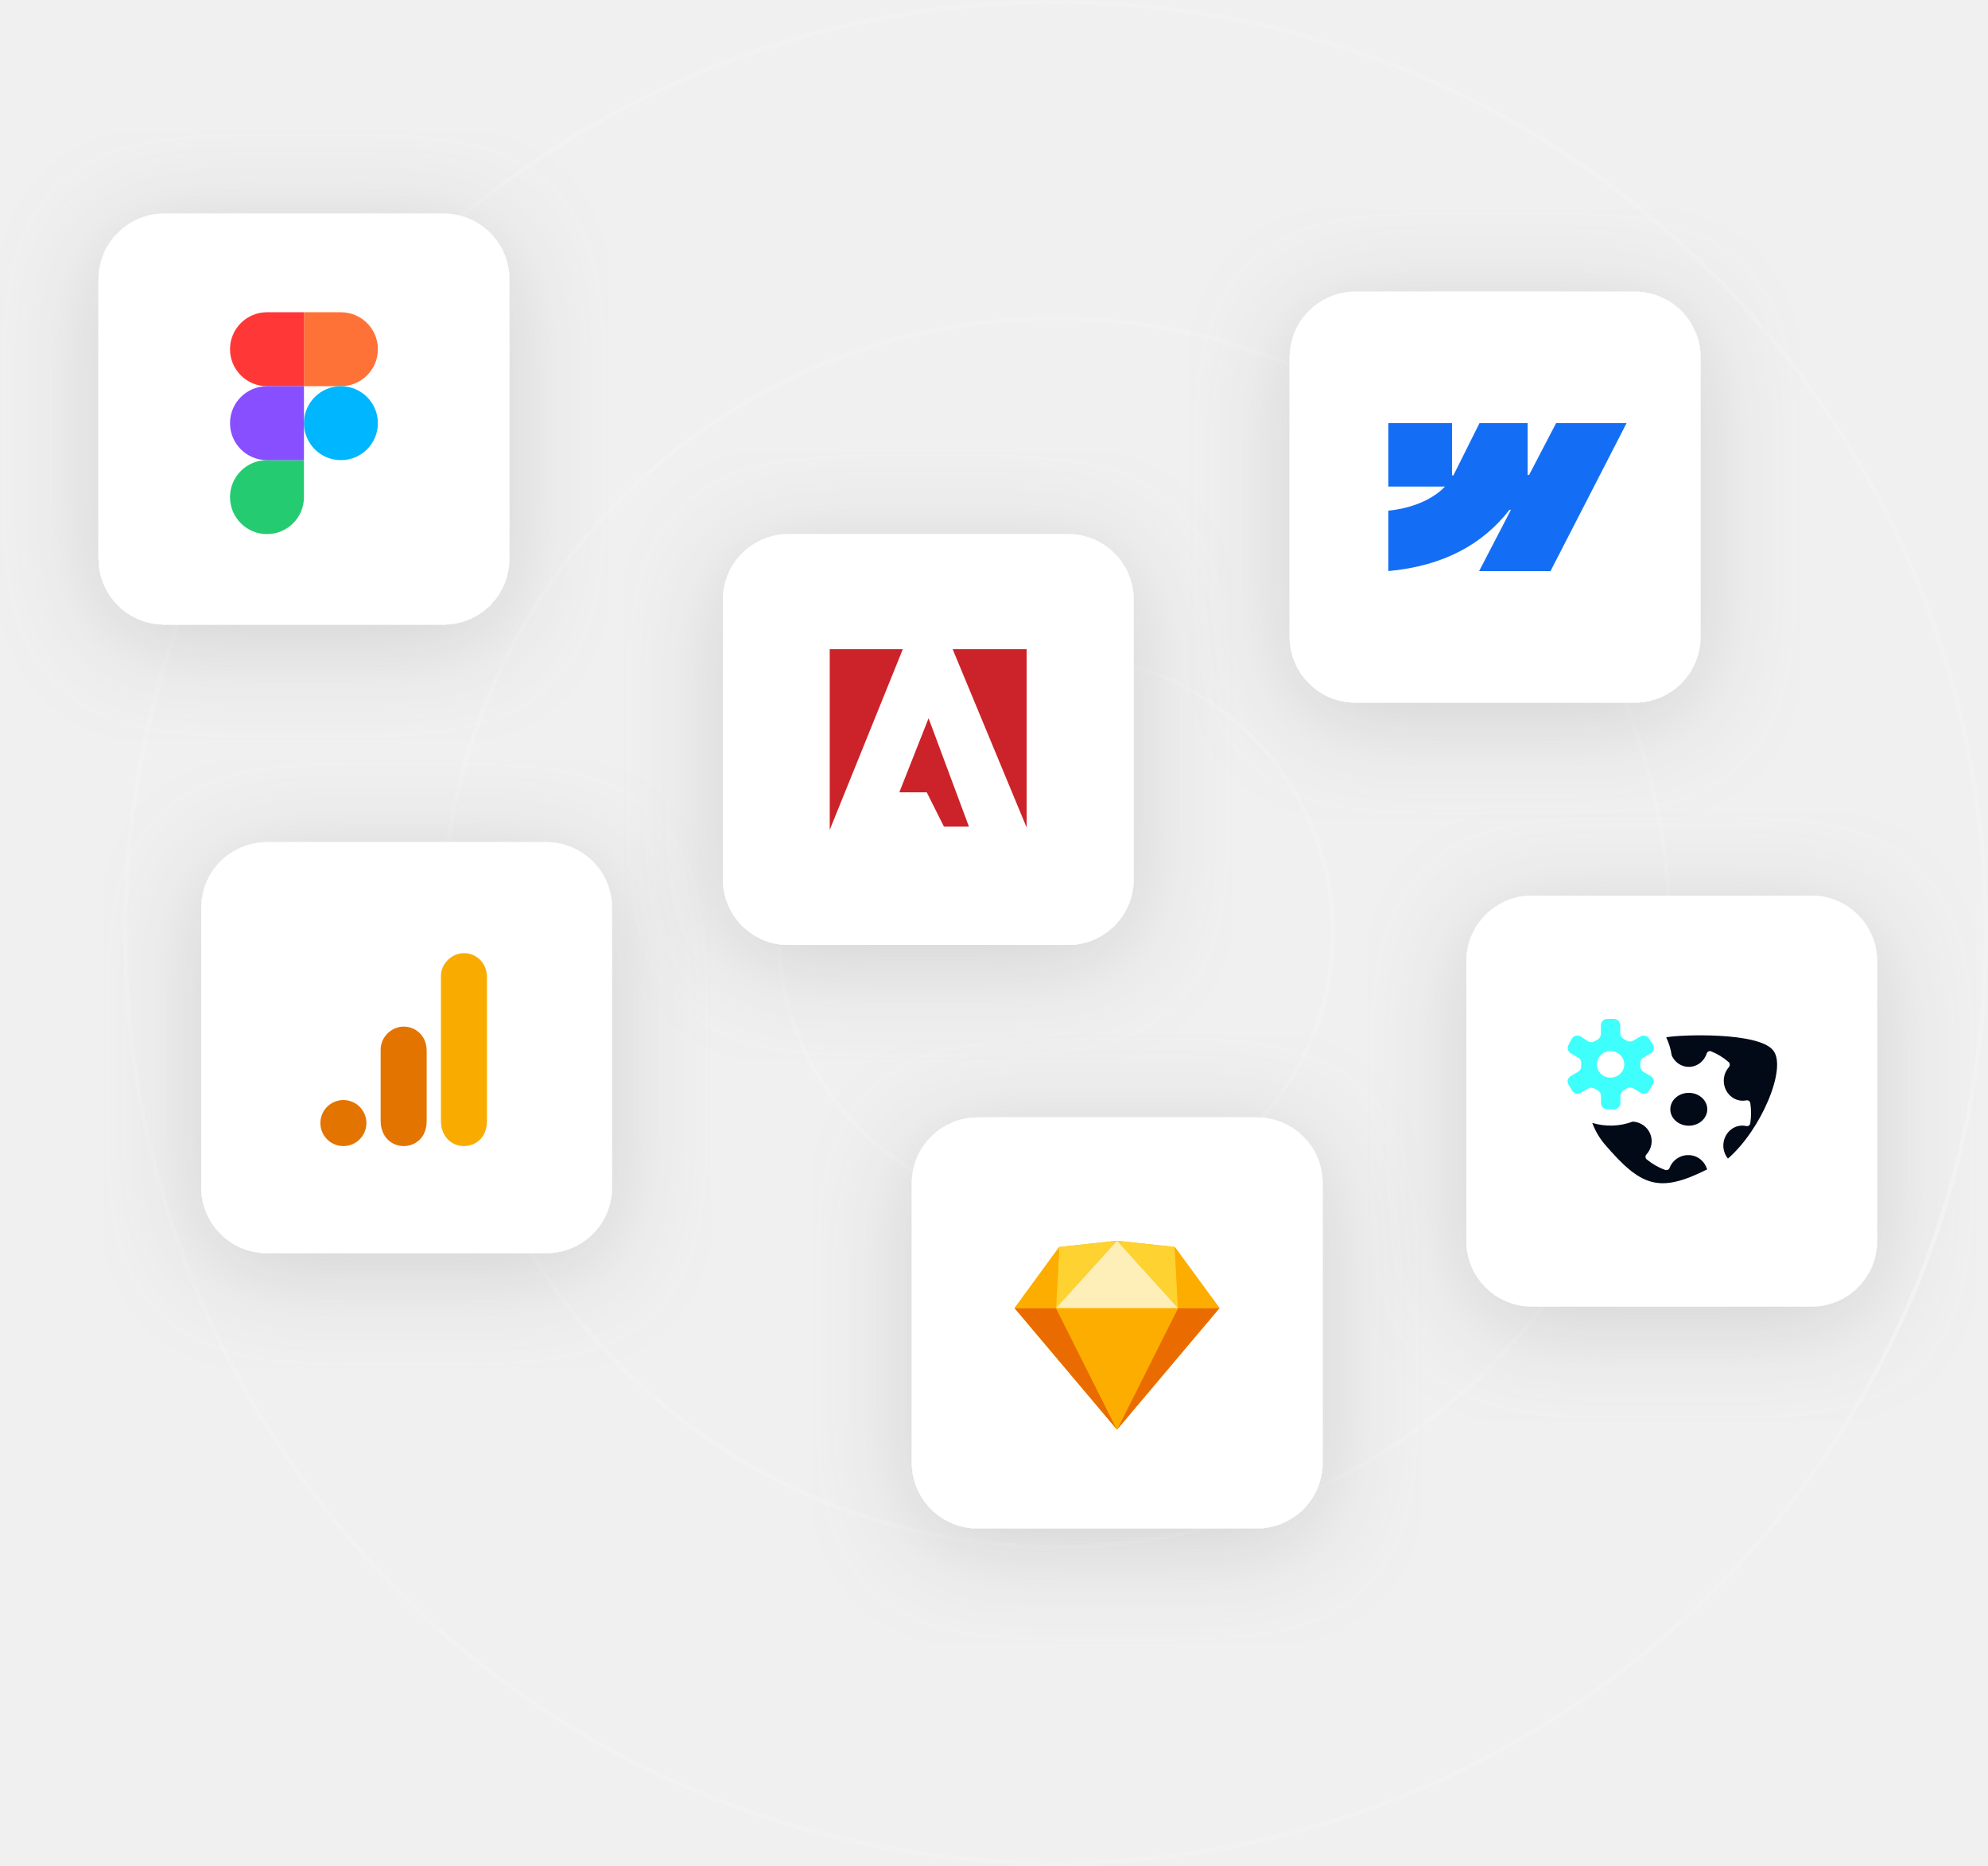
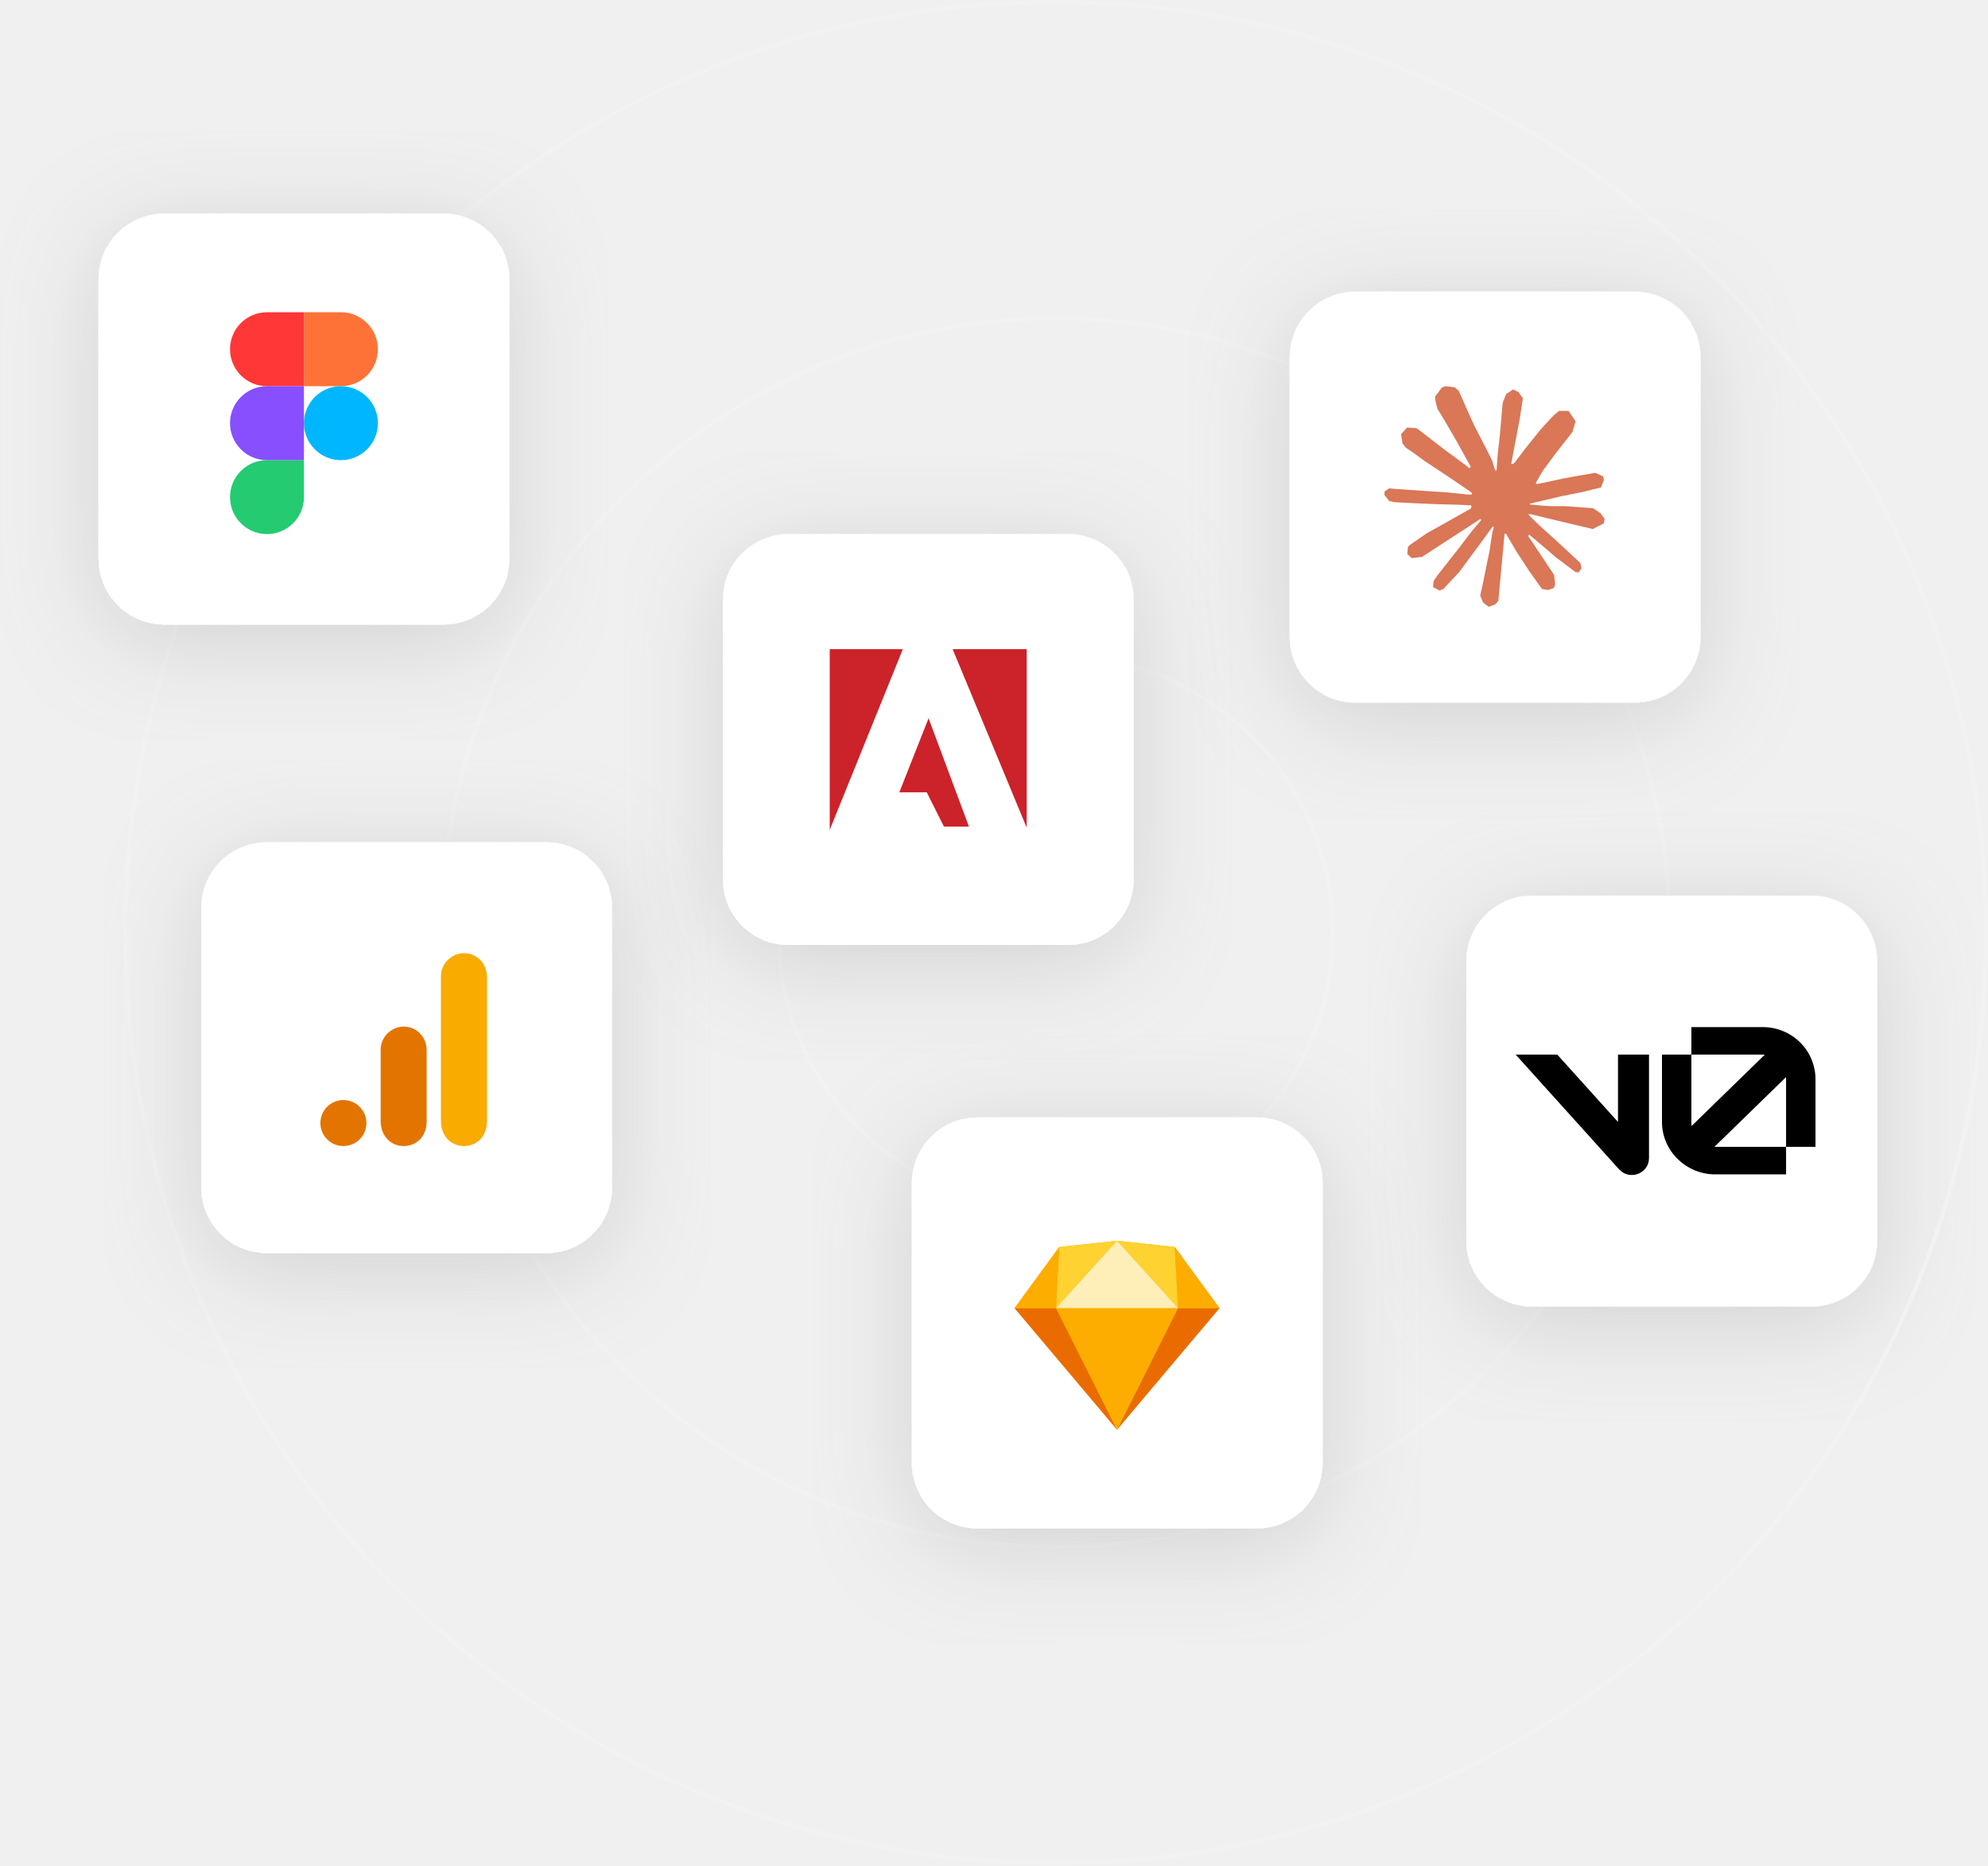
<svg xmlns="http://www.w3.org/2000/svg" width="484" height="454" viewBox="0 0 484 454" fill="none">
  <circle cx="257" cy="227" r="67.5" stroke="#F2F2F2" />
  <circle cx="257" cy="227" r="149.5" stroke="#F2F2F2" />
-   <g filter="url(#filter0_d_53_170)">
+   <g filter="url(#filter0_d_69_75)">
    <rect x="357" y="218" width="100" height="100" rx="16" fill="white" />
  </g>
-   <path d="M411.155 274C413.641 274 415.655 272.209 415.655 270C415.655 267.791 413.641 266 411.155 266C408.67 266 406.655 267.791 406.655 270C406.655 272.209 408.67 274 411.155 274Z" fill="#020917" />
-   <path d="M412.746 281.461C412.151 281.238 411.517 281.133 410.88 281.152C410.243 281.171 409.617 281.313 409.036 281.571C408.456 281.829 407.932 282.197 407.497 282.655C407.061 283.112 406.721 283.65 406.496 284.236C406.424 284.45 406.268 284.626 406.063 284.727C405.859 284.828 405.622 284.845 405.405 284.774C403.749 284.163 402.212 283.277 400.86 282.155C400.703 281.996 400.615 281.783 400.615 281.562C400.615 281.34 400.703 281.127 400.86 280.969C401.478 280.299 401.889 279.469 402.046 278.577C402.203 277.686 402.099 276.768 401.747 275.933C401.394 275.097 400.807 274.377 400.054 273.858C399.301 273.339 398.414 273.041 397.496 273C394.343 274.183 390.879 274.294 387.655 273.313C388.348 275.193 389.363 276.942 390.655 278.484C399.473 288.713 403.746 290.593 415.655 284.617C415.609 284.555 415.57 284.487 415.542 284.416C415.324 283.752 414.96 283.143 414.477 282.632C413.994 282.122 413.403 281.722 412.746 281.461Z" fill="#020917" />
-   <path d="M431.705 255.678C428.167 251.116 408.955 251.823 405.655 252.484C406.318 253.878 406.772 255.37 407.001 256.909C407.314 257.607 407.782 258.215 408.364 258.684C408.947 259.153 409.628 259.468 410.35 259.605C411.072 259.741 411.815 259.693 412.517 259.467C413.218 259.24 413.858 258.84 414.382 258.301C414.89 257.776 415.276 257.136 415.511 256.43C415.58 256.213 415.729 256.033 415.924 255.93C416.12 255.828 416.346 255.811 416.553 255.883C418.135 256.505 419.603 257.408 420.895 258.552C421.044 258.713 421.128 258.93 421.128 259.156C421.128 259.382 421.044 259.599 420.895 259.76C420.236 260.51 419.819 261.458 419.701 262.47C419.584 263.482 419.773 264.508 420.241 265.401C420.71 266.294 421.434 267.01 422.311 267.447C423.188 267.884 424.173 268.02 425.128 267.835C425.338 267.779 425.56 267.813 425.747 267.928C425.934 268.043 426.07 268.231 426.126 268.451C426.371 270.091 426.371 271.761 426.126 273.401C426.108 273.512 426.069 273.619 426.01 273.715C425.952 273.81 425.876 273.892 425.787 273.956C425.698 274.02 425.597 274.064 425.492 274.086C425.386 274.109 425.277 274.108 425.171 274.085C424.224 273.867 423.235 273.968 422.345 274.373C421.455 274.778 420.708 275.467 420.211 276.342C419.715 277.217 419.492 278.235 419.576 279.25C419.659 280.265 420.045 281.227 420.677 282C428.775 275.02 435.135 259.92 431.705 255.678Z" fill="#020917" />
-   <path d="M401.82 261.887L400.099 260.878C399.865 260.739 399.673 260.543 399.541 260.31C399.41 260.077 399.343 259.814 399.349 259.547V258.732C399.345 258.463 399.415 258.199 399.551 257.965C399.686 257.732 399.883 257.537 400.121 257.401L401.842 256.392C402.029 256.292 402.193 256.156 402.325 255.992C402.456 255.829 402.551 255.64 402.605 255.439C402.659 255.238 402.67 255.029 402.637 254.824C402.604 254.618 402.529 254.422 402.416 254.246L401.555 252.872C401.454 252.688 401.316 252.526 401.148 252.397C400.981 252.267 400.788 252.172 400.581 252.118C400.374 252.063 400.158 252.051 399.946 252.081C399.734 252.111 399.531 252.183 399.349 252.293L397.605 253.301C397.367 253.435 397.097 253.506 396.822 253.506C396.547 253.506 396.277 253.435 396.039 253.301L395.244 252.851C395.007 252.715 394.81 252.52 394.674 252.286C394.539 252.053 394.469 251.788 394.472 251.52V249.524C394.472 249.127 394.313 248.746 394.029 248.461C393.745 248.177 393.357 248.011 392.95 248H391.317C390.901 248 390.503 248.161 390.209 248.446C389.915 248.732 389.75 249.12 389.75 249.524V251.67C389.753 251.939 389.684 252.203 389.548 252.437C389.412 252.67 389.216 252.865 388.978 253.001L388.184 253.452C387.945 253.585 387.675 253.656 387.4 253.656C387.125 253.656 386.855 253.585 386.617 253.452L384.874 252.293C384.693 252.182 384.491 252.109 384.28 252.077C384.069 252.046 383.853 252.056 383.647 252.109C383.44 252.161 383.247 252.254 383.078 252.381C382.91 252.509 382.77 252.669 382.667 252.851L381.917 254.267C381.804 254.443 381.728 254.64 381.696 254.845C381.663 255.05 381.674 255.26 381.728 255.461C381.781 255.662 381.877 255.85 382.008 256.014C382.139 256.178 382.304 256.314 382.491 256.414L384.212 257.422C384.442 257.559 384.632 257.752 384.764 257.981C384.895 258.211 384.964 258.469 384.962 258.732V259.59C384.957 259.851 384.884 260.107 384.749 260.332C384.614 260.558 384.421 260.746 384.19 260.878L382.469 261.887C382.281 261.987 382.117 262.123 381.986 262.287C381.855 262.45 381.759 262.639 381.706 262.84C381.652 263.041 381.641 263.25 381.674 263.455C381.706 263.661 381.781 263.857 381.895 264.033L382.711 265.407C382.814 265.589 382.954 265.749 383.122 265.876C383.291 266.004 383.484 266.097 383.691 266.149C383.897 266.201 384.113 266.212 384.324 266.18C384.535 266.149 384.737 266.075 384.918 265.965L386.639 264.956C386.877 264.822 387.147 264.752 387.422 264.752C387.697 264.752 387.967 264.822 388.206 264.956L389 265.407C389.238 265.543 389.434 265.738 389.57 265.971C389.706 266.205 389.775 266.469 389.772 266.738V268.476C389.772 268.88 389.937 269.268 390.231 269.554C390.525 269.839 390.923 270 391.339 270H392.95C393.365 270 393.764 269.839 394.057 269.554C394.351 269.268 394.516 268.88 394.516 268.476V266.695C394.513 266.426 394.583 266.162 394.719 265.928C394.854 265.695 395.051 265.5 395.289 265.364L396.083 264.913C396.321 264.779 396.591 264.709 396.866 264.709C397.141 264.709 397.411 264.779 397.649 264.913L399.349 265.943C399.529 266.054 399.731 266.127 399.942 266.159C400.153 266.19 400.369 266.18 400.576 266.128C400.782 266.075 400.976 265.983 401.144 265.855C401.313 265.727 401.452 265.567 401.555 265.385L402.371 264.012C402.487 263.838 402.565 263.644 402.6 263.441C402.636 263.237 402.629 263.029 402.58 262.828C402.53 262.627 402.439 262.439 402.312 262.273C402.185 262.108 402.025 261.969 401.842 261.865L401.82 261.887ZM392.133 262.316C391.473 262.32 390.827 262.134 390.276 261.78C389.725 261.427 389.295 260.922 389.039 260.33C388.784 259.739 388.715 259.086 388.841 258.456C388.967 257.826 389.282 257.247 389.747 256.791C390.212 256.336 390.806 256.025 391.453 255.898C392.1 255.771 392.771 255.834 393.381 256.079C393.991 256.324 394.513 256.739 394.88 257.272C395.247 257.806 395.443 258.433 395.443 259.075C395.437 259.931 395.084 260.75 394.459 261.353C393.835 261.956 392.991 262.295 392.111 262.295L392.133 262.316Z" fill="#3EFFFC" />
+   <path d="M411.783 250H429.207C432.6 250 435.854 251.336 438.253 253.713C440.652 256.091 442 259.316 442 262.679V279.146H434.841V262.679C434.841 262.51 434.834 262.342 434.821 262.177L417.397 279.144L417.573 279.148L434.841 279.146V285.845H417.577C410.509 285.845 404.626 280.114 404.626 273.112V256.687H411.783V273.112C411.783 273.427 411.806 273.74 411.856 274.048L429.662 256.706C429.51 256.694 429.357 256.688 429.205 256.688H411.783V250ZM394.183 284.613L369 256.685H379.132L393.916 273.081V256.685H401.469V281.856C401.469 285.654 396.736 287.444 394.183 284.61V284.613Z" fill="black" />
  <circle cx="257" cy="227" r="226.5" stroke="#F2F2F2" />
-   <g filter="url(#filter1_d_53_170)">
+   <g filter="url(#filter1_d_69_75)">
    <rect x="24" y="52" width="100" height="100" rx="16" fill="white" />
  </g>
  <path d="M56 121C56 116.029 60.029 112 65 112H74V121C74 125.971 69.971 130 65 130C60.029 130 56 125.971 56 121Z" fill="#24CB71" />
  <path d="M74 76V94H83C87.971 94 92 89.971 92 85C92 80.029 87.971 76 83 76H74Z" fill="#FF7237" />
  <path d="M83 112C87.971 112 92 107.971 92 103C92 98.029 87.971 94 83 94C78.029 94 74 98.029 74 103C74 107.971 78.029 112 83 112Z" fill="#00B6FF" />
  <path d="M56 85C56 89.971 60.029 94 65 94H74V76H65C60.029 76 56 80.029 56 85Z" fill="#FF3737" />
  <path d="M56 103C56 107.971 60.029 112 65 112H74V94H65C60.029 94 56 98.029 56 103Z" fill="#874FFF" />
-   <g filter="url(#filter2_d_53_170)">
+   <g filter="url(#filter2_d_69_75)">
    <rect x="49" y="205" width="100" height="100" rx="16" fill="white" />
  </g>
  <path d="M107.348 237.603V272.82C107.348 276.761 110.069 278.956 112.951 278.956C115.619 278.956 118.553 277.089 118.553 272.82V237.87C118.553 234.257 115.886 232 112.951 232C110.016 232 107.348 234.489 107.348 237.603Z" fill="#F9AB00" />
  <path d="M92.674 255.478V272.82C92.674 276.761 95.395 278.956 98.277 278.956C100.945 278.956 103.879 277.089 103.879 272.82V255.745C103.879 252.133 101.211 249.875 98.277 249.875C95.342 249.875 92.674 252.365 92.674 255.478Z" fill="#E37400" />
  <path d="M83.603 278.957C86.697 278.957 89.206 276.448 89.206 273.354C89.206 270.26 86.697 267.751 83.603 267.751C80.508 267.751 78 270.26 78 273.354C78 276.448 80.508 278.957 83.603 278.957Z" fill="#E37400" />
-   <g filter="url(#filter3_d_53_170)">
+   <g filter="url(#filter3_d_69_75)">
    <rect x="176" y="130" width="100" height="100" rx="16" fill="white" />
  </g>
-   <g clip-path="url(#clip0_53_170)">
+   <g clip-path="url(#clip0_69_75)">
    <path fill-rule="evenodd" clip-rule="evenodd" d="M202.006 158H219.804L202.006 201.991V158ZM231.929 158H249.95V201.426L231.929 158ZM226.071 174.821L235.897 201.2H229.816L225.626 192.847H218.951L226.071 174.821Z" fill="#CC2229" />
  </g>
-   <g filter="url(#filter4_d_53_170)">
+   <g filter="url(#filter4_d_69_75)">
    <rect x="314" y="71" width="100" height="100" rx="16" fill="white" />
  </g>
-   <path fill-rule="evenodd" clip-rule="evenodd" d="M396 103L377.493 139H360.109L367.855 124.08H367.507C361.118 132.334 351.584 137.767 338 139V124.287C338 124.287 346.69 123.776 351.799 118.431H338V103H353.508V115.692L353.856 115.691L360.193 103H371.922V115.612L372.27 115.611L378.845 103H396Z" fill="#146EF5" />
-   <g filter="url(#filter5_d_53_170)">
+   <path d="M347.528 129.712L358.089 123.787L358.267 123.272L358.089 122.986H357.574L355.809 122.877L349.775 122.714L344.542 122.497L339.472 122.225L338.196 121.953L337 120.377L337.123 119.59L338.196 118.869L339.733 119.003L343.128 119.235L348.224 119.587L351.921 119.804L357.397 120.373H358.267L358.39 120.021L358.093 119.804L357.861 119.587L352.588 116.013L346.879 112.237L343.89 110.062L342.273 108.961L341.458 107.928L341.106 105.673L342.574 104.057L344.546 104.191L345.049 104.325L347.046 105.862L351.312 109.163L356.882 113.266L357.698 113.944L358.024 113.712L358.064 113.549L357.698 112.936L354.668 107.46L351.435 101.89L349.996 99.581L349.616 98.197C349.482 97.628 349.384 97.149 349.384 96.566L351.054 94.297L351.979 94L354.208 94.297L355.146 95.113L356.531 98.28L358.774 103.267L362.253 110.048L363.272 112.059L363.815 113.922L364.018 114.491H364.37V114.165L364.656 110.345L365.185 105.655L365.7 99.621L365.877 97.921L366.718 95.885L368.389 94.783L369.694 95.406L370.766 96.943L370.618 97.936L369.98 102.082L368.73 108.576L367.914 112.925H368.389L368.932 112.382L371.132 109.461L374.829 104.84L376.46 103.006L378.363 100.98L379.584 100.016H381.892L383.592 102.542L382.831 105.152L380.454 108.167L378.482 110.722L375.655 114.527L373.89 117.572L374.053 117.814L374.474 117.774L380.86 116.415L384.31 115.792L388.427 115.085L390.29 115.955L390.493 116.839L389.761 118.648L385.357 119.735L380.193 120.768L372.502 122.587L372.408 122.656L372.517 122.79L375.981 123.117L377.464 123.196H381.092L387.847 123.7L389.612 124.867L390.67 126.295L390.493 127.382L387.774 128.767L384.107 127.897L375.547 125.86L372.611 125.128H372.205V125.371L374.651 127.763L379.134 131.811L384.748 137.03L385.035 138.32L384.313 139.338L383.552 139.23L378.62 135.518L376.717 133.848L372.408 130.22H372.122V130.6L373.115 132.054L378.359 139.936L378.631 142.354L378.25 143.14L376.891 143.615L375.398 143.343L372.328 139.034L369.161 134.181L366.606 129.832L366.294 130.01L364.786 146.25L364.08 147.079L362.449 147.703L361.09 146.67L360.369 144.999L361.09 141.698L361.96 137.388L362.666 133.964L363.304 129.709L363.685 128.295L363.659 128.201L363.348 128.241L360.14 132.644L355.262 139.237L351.402 143.368L350.478 143.734L348.876 142.904L349.025 141.422L349.92 140.103L355.262 133.308L358.484 129.096L360.564 126.665L360.55 126.313H360.427L346.238 135.526L343.712 135.852L342.625 134.833L342.759 133.163L343.273 132.619L347.539 129.683L347.525 129.698L347.528 129.712Z" fill="#D97757" />
+   <g filter="url(#filter5_d_69_75)">
    <rect x="222" y="272" width="100" height="100" rx="16" fill="white" />
  </g>
-   <g clip-path="url(#clip1_53_170)">
+   <g clip-path="url(#clip1_69_75)">
    <path d="M257.887 303.514L271.95 302L286.012 303.514L296.899 318.395L271.95 347.977L247 318.395L257.887 303.514Z" fill="#FDB300" />
    <path d="M257.106 318.395L271.95 347.977L247 318.395H257.106Z" fill="#EA6C00" />
    <path d="M286.793 318.395L271.95 347.977L296.899 318.395H286.793Z" fill="#EA6C00" />
    <path d="M257.106 318.395H286.793L271.95 347.977L257.106 318.395Z" fill="#FDAD00" />
    <path d="M271.95 302L257.887 303.514L257.106 318.395L271.95 302Z" fill="#FDD231" />
    <path d="M271.95 302L286.012 303.514L286.793 318.395L271.95 302Z" fill="#FDD231" />
    <path d="M296.899 318.395L286.012 303.514L286.793 318.395H296.899Z" fill="#FDAD00" />
    <path d="M247 318.395L257.887 303.514L257.106 318.395H247Z" fill="#FDAD00" />
    <path d="M271.95 302L257.106 318.395H286.793L271.95 302Z" fill="#FEEEB7" />
  </g>
  <defs>
-     <filter id="filter0_d_53_170" x="333" y="198" width="148" height="148" filterUnits="userSpaceOnUse" color-interpolation-filters="sRGB">
+     <filter id="filter0_d_69_75" x="333" y="198" width="148" height="148" filterUnits="userSpaceOnUse" color-interpolation-filters="sRGB">
      <feFlood flood-opacity="0" result="BackgroundImageFix" />
      <feColorMatrix in="SourceAlpha" type="matrix" values="0 0 0 0 0 0 0 0 0 0 0 0 0 0 0 0 0 0 127 0" result="hardAlpha" />
      <feOffset dy="4" />
      <feGaussianBlur stdDeviation="12" />
      <feComposite in2="hardAlpha" operator="out" />
      <feColorMatrix type="matrix" values="0 0 0 0 0.472 0 0 0 0 0.472 0 0 0 0 0.472 0 0 0 0.25 0" />
-       <feBlend mode="normal" in2="BackgroundImageFix" result="effect1_dropShadow_53_170" />
-       <feBlend mode="normal" in="SourceGraphic" in2="effect1_dropShadow_53_170" result="shape" />
+       <feBlend mode="normal" in2="BackgroundImageFix" result="effect1_dropShadow_69_75" />
+       <feBlend mode="normal" in="SourceGraphic" in2="effect1_dropShadow_69_75" result="shape" />
    </filter>
-     <filter id="filter1_d_53_170" x="0" y="32" width="148" height="148" filterUnits="userSpaceOnUse" color-interpolation-filters="sRGB">
+     <filter id="filter1_d_69_75" x="0" y="32" width="148" height="148" filterUnits="userSpaceOnUse" color-interpolation-filters="sRGB">
      <feFlood flood-opacity="0" result="BackgroundImageFix" />
      <feColorMatrix in="SourceAlpha" type="matrix" values="0 0 0 0 0 0 0 0 0 0 0 0 0 0 0 0 0 0 127 0" result="hardAlpha" />
      <feOffset dy="4" />
      <feGaussianBlur stdDeviation="12" />
      <feComposite in2="hardAlpha" operator="out" />
      <feColorMatrix type="matrix" values="0 0 0 0 0.472 0 0 0 0 0.472 0 0 0 0 0.472 0 0 0 0.25 0" />
-       <feBlend mode="normal" in2="BackgroundImageFix" result="effect1_dropShadow_53_170" />
-       <feBlend mode="normal" in="SourceGraphic" in2="effect1_dropShadow_53_170" result="shape" />
+       <feBlend mode="normal" in2="BackgroundImageFix" result="effect1_dropShadow_69_75" />
+       <feBlend mode="normal" in="SourceGraphic" in2="effect1_dropShadow_69_75" result="shape" />
    </filter>
-     <filter id="filter2_d_53_170" x="25" y="185" width="148" height="148" filterUnits="userSpaceOnUse" color-interpolation-filters="sRGB">
+     <filter id="filter2_d_69_75" x="25" y="185" width="148" height="148" filterUnits="userSpaceOnUse" color-interpolation-filters="sRGB">
      <feFlood flood-opacity="0" result="BackgroundImageFix" />
      <feColorMatrix in="SourceAlpha" type="matrix" values="0 0 0 0 0 0 0 0 0 0 0 0 0 0 0 0 0 0 127 0" result="hardAlpha" />
      <feOffset dy="4" />
      <feGaussianBlur stdDeviation="12" />
      <feComposite in2="hardAlpha" operator="out" />
      <feColorMatrix type="matrix" values="0 0 0 0 0.472 0 0 0 0 0.472 0 0 0 0 0.472 0 0 0 0.25 0" />
-       <feBlend mode="normal" in2="BackgroundImageFix" result="effect1_dropShadow_53_170" />
-       <feBlend mode="normal" in="SourceGraphic" in2="effect1_dropShadow_53_170" result="shape" />
+       <feBlend mode="normal" in2="BackgroundImageFix" result="effect1_dropShadow_69_75" />
+       <feBlend mode="normal" in="SourceGraphic" in2="effect1_dropShadow_69_75" result="shape" />
    </filter>
-     <filter id="filter3_d_53_170" x="152" y="110" width="148" height="148" filterUnits="userSpaceOnUse" color-interpolation-filters="sRGB">
+     <filter id="filter3_d_69_75" x="152" y="110" width="148" height="148" filterUnits="userSpaceOnUse" color-interpolation-filters="sRGB">
      <feFlood flood-opacity="0" result="BackgroundImageFix" />
      <feColorMatrix in="SourceAlpha" type="matrix" values="0 0 0 0 0 0 0 0 0 0 0 0 0 0 0 0 0 0 127 0" result="hardAlpha" />
      <feOffset dy="4" />
      <feGaussianBlur stdDeviation="12" />
      <feComposite in2="hardAlpha" operator="out" />
      <feColorMatrix type="matrix" values="0 0 0 0 0.472 0 0 0 0 0.472 0 0 0 0 0.472 0 0 0 0.25 0" />
-       <feBlend mode="normal" in2="BackgroundImageFix" result="effect1_dropShadow_53_170" />
-       <feBlend mode="normal" in="SourceGraphic" in2="effect1_dropShadow_53_170" result="shape" />
+       <feBlend mode="normal" in2="BackgroundImageFix" result="effect1_dropShadow_69_75" />
+       <feBlend mode="normal" in="SourceGraphic" in2="effect1_dropShadow_69_75" result="shape" />
    </filter>
-     <filter id="filter4_d_53_170" x="290" y="51" width="148" height="148" filterUnits="userSpaceOnUse" color-interpolation-filters="sRGB">
+     <filter id="filter4_d_69_75" x="290" y="51" width="148" height="148" filterUnits="userSpaceOnUse" color-interpolation-filters="sRGB">
      <feFlood flood-opacity="0" result="BackgroundImageFix" />
      <feColorMatrix in="SourceAlpha" type="matrix" values="0 0 0 0 0 0 0 0 0 0 0 0 0 0 0 0 0 0 127 0" result="hardAlpha" />
      <feOffset dy="4" />
      <feGaussianBlur stdDeviation="12" />
      <feComposite in2="hardAlpha" operator="out" />
      <feColorMatrix type="matrix" values="0 0 0 0 0.472 0 0 0 0 0.472 0 0 0 0 0.472 0 0 0 0.25 0" />
-       <feBlend mode="normal" in2="BackgroundImageFix" result="effect1_dropShadow_53_170" />
-       <feBlend mode="normal" in="SourceGraphic" in2="effect1_dropShadow_53_170" result="shape" />
+       <feBlend mode="normal" in2="BackgroundImageFix" result="effect1_dropShadow_69_75" />
+       <feBlend mode="normal" in="SourceGraphic" in2="effect1_dropShadow_69_75" result="shape" />
    </filter>
-     <filter id="filter5_d_53_170" x="198" y="252" width="148" height="148" filterUnits="userSpaceOnUse" color-interpolation-filters="sRGB">
+     <filter id="filter5_d_69_75" x="198" y="252" width="148" height="148" filterUnits="userSpaceOnUse" color-interpolation-filters="sRGB">
      <feFlood flood-opacity="0" result="BackgroundImageFix" />
      <feColorMatrix in="SourceAlpha" type="matrix" values="0 0 0 0 0 0 0 0 0 0 0 0 0 0 0 0 0 0 127 0" result="hardAlpha" />
      <feOffset dy="4" />
      <feGaussianBlur stdDeviation="12" />
      <feComposite in2="hardAlpha" operator="out" />
      <feColorMatrix type="matrix" values="0 0 0 0 0.472 0 0 0 0 0.472 0 0 0 0 0.472 0 0 0 0.25 0" />
-       <feBlend mode="normal" in2="BackgroundImageFix" result="effect1_dropShadow_53_170" />
-       <feBlend mode="normal" in="SourceGraphic" in2="effect1_dropShadow_53_170" result="shape" />
+       <feBlend mode="normal" in2="BackgroundImageFix" result="effect1_dropShadow_69_75" />
+       <feBlend mode="normal" in="SourceGraphic" in2="effect1_dropShadow_69_75" result="shape" />
    </filter>
-     <clipPath id="clip0_53_170">
+     <clipPath id="clip0_69_75">
      <rect width="48" height="44" fill="white" transform="translate(202 158)" />
    </clipPath>
-     <clipPath id="clip1_53_170">
+     <clipPath id="clip1_69_75">
      <rect width="50" height="46" fill="white" transform="translate(247 302)" />
    </clipPath>
  </defs>
</svg>
